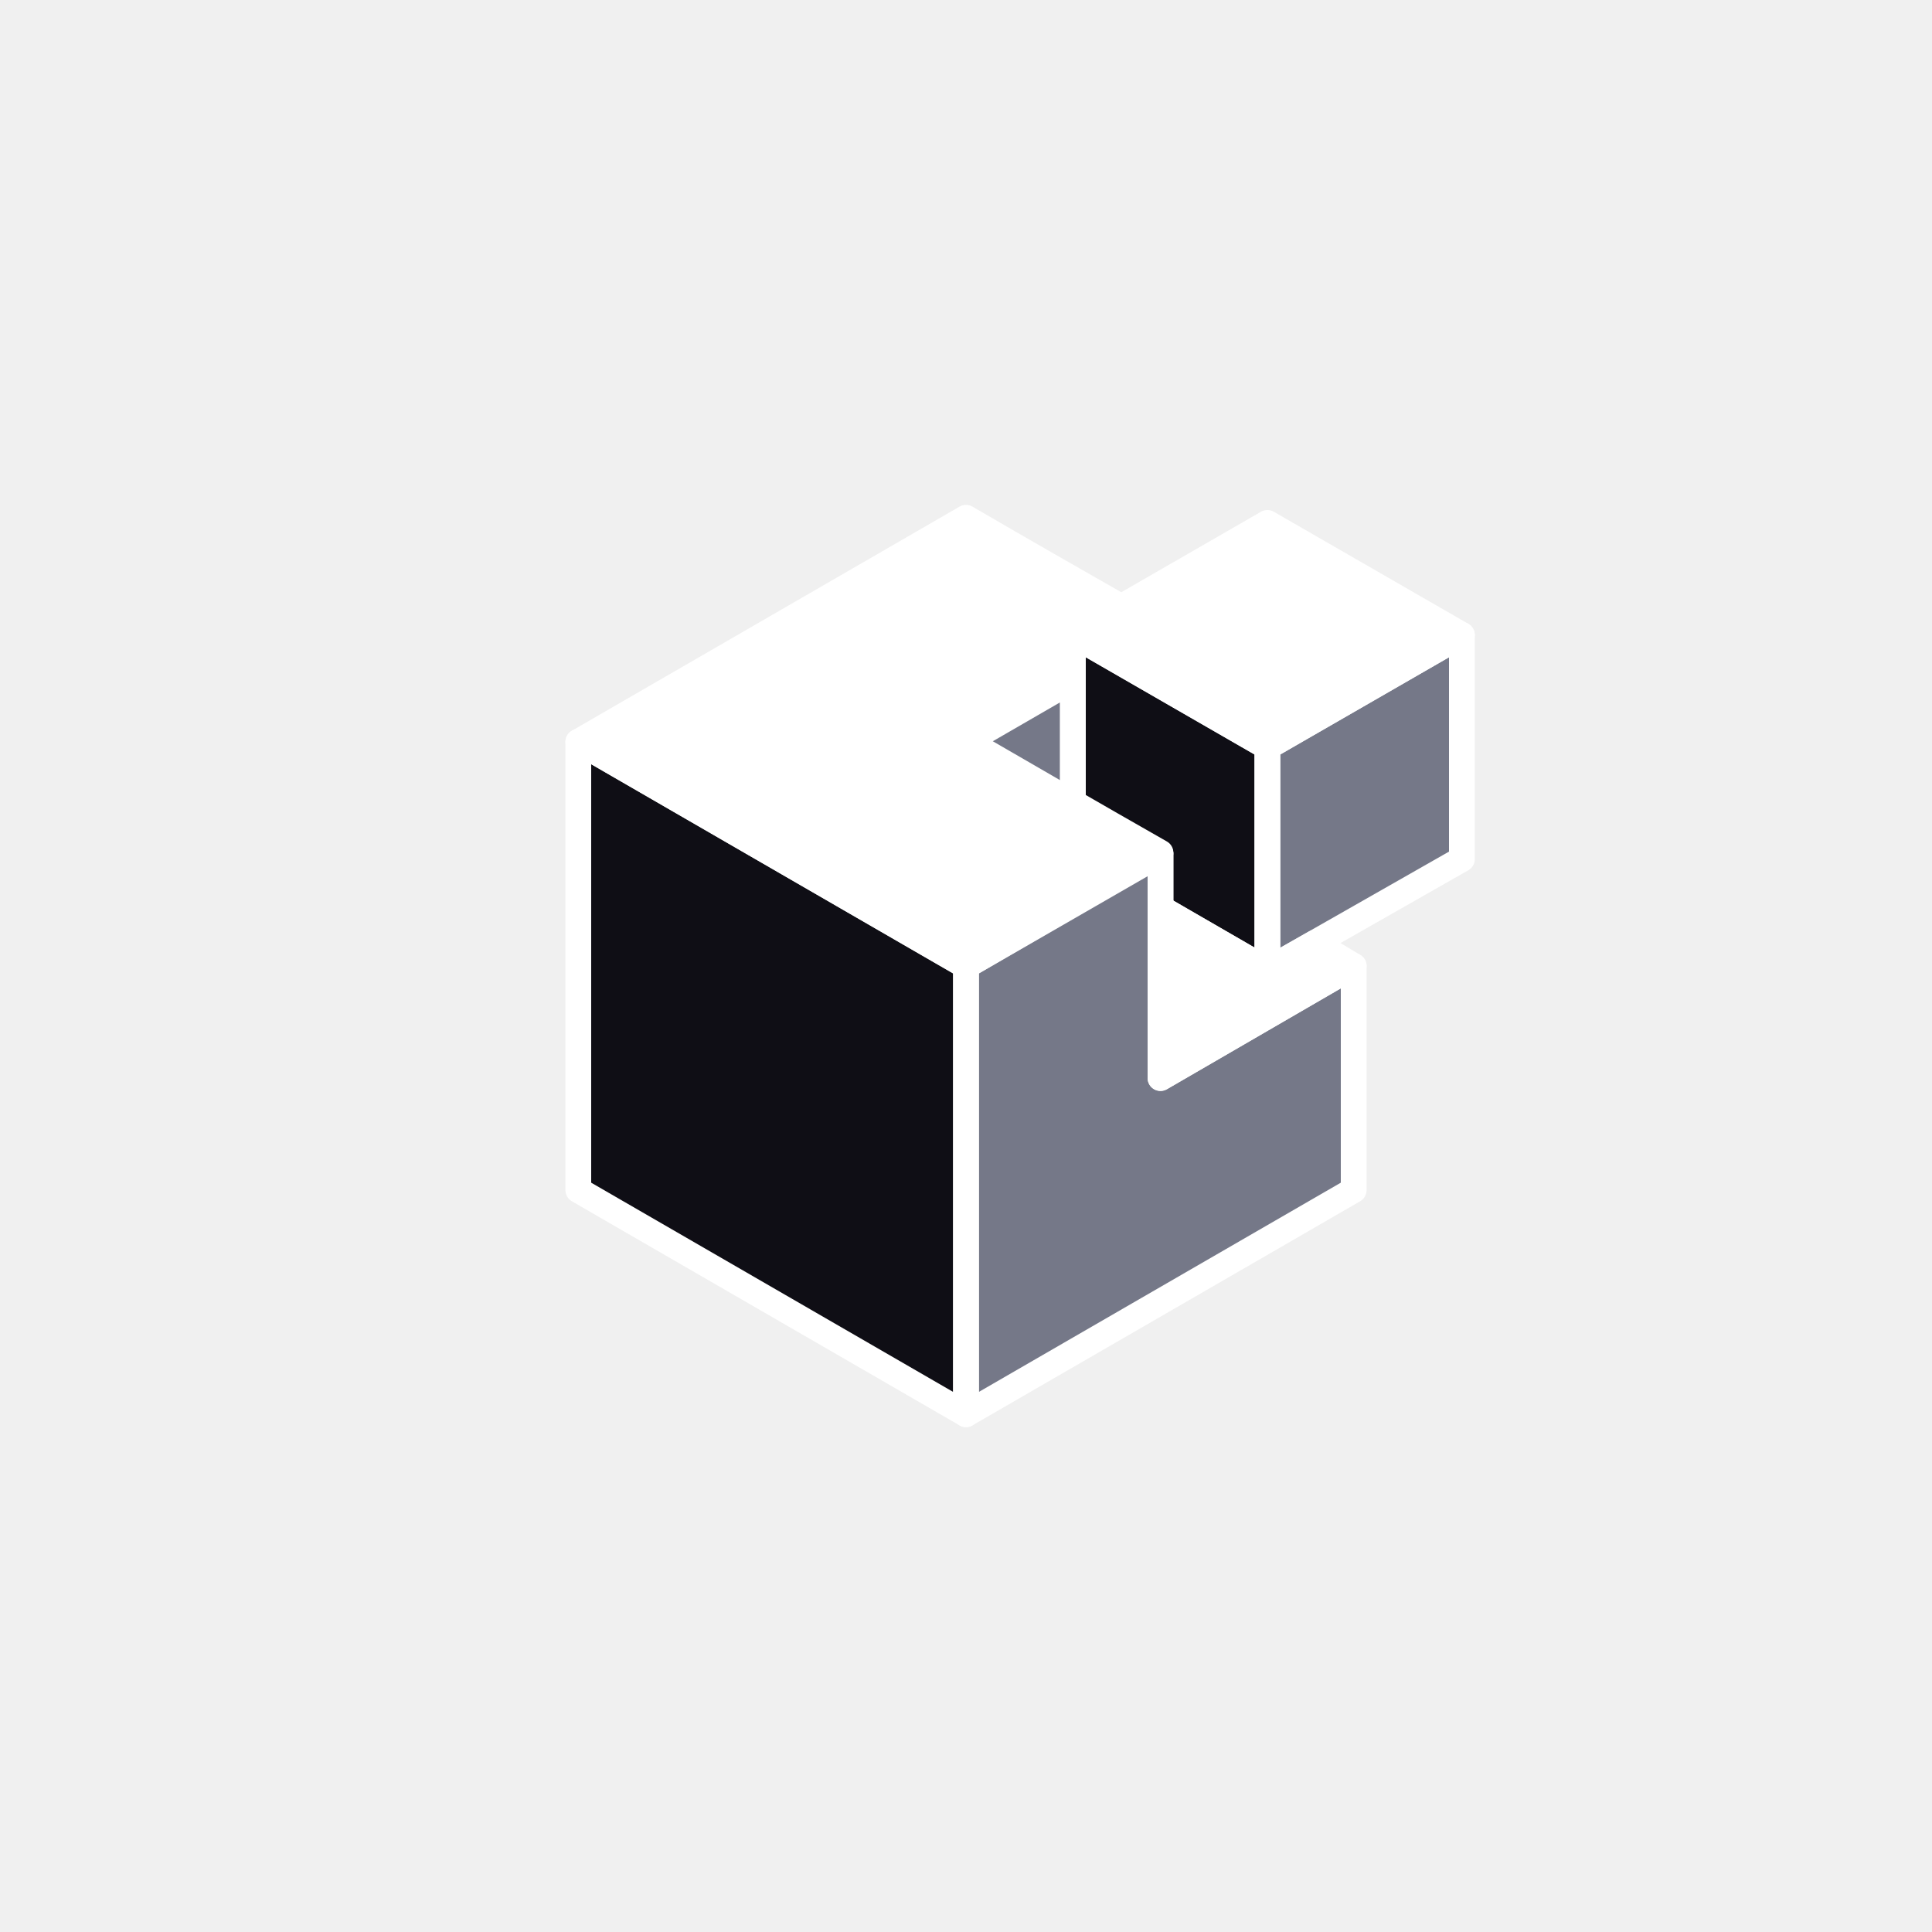
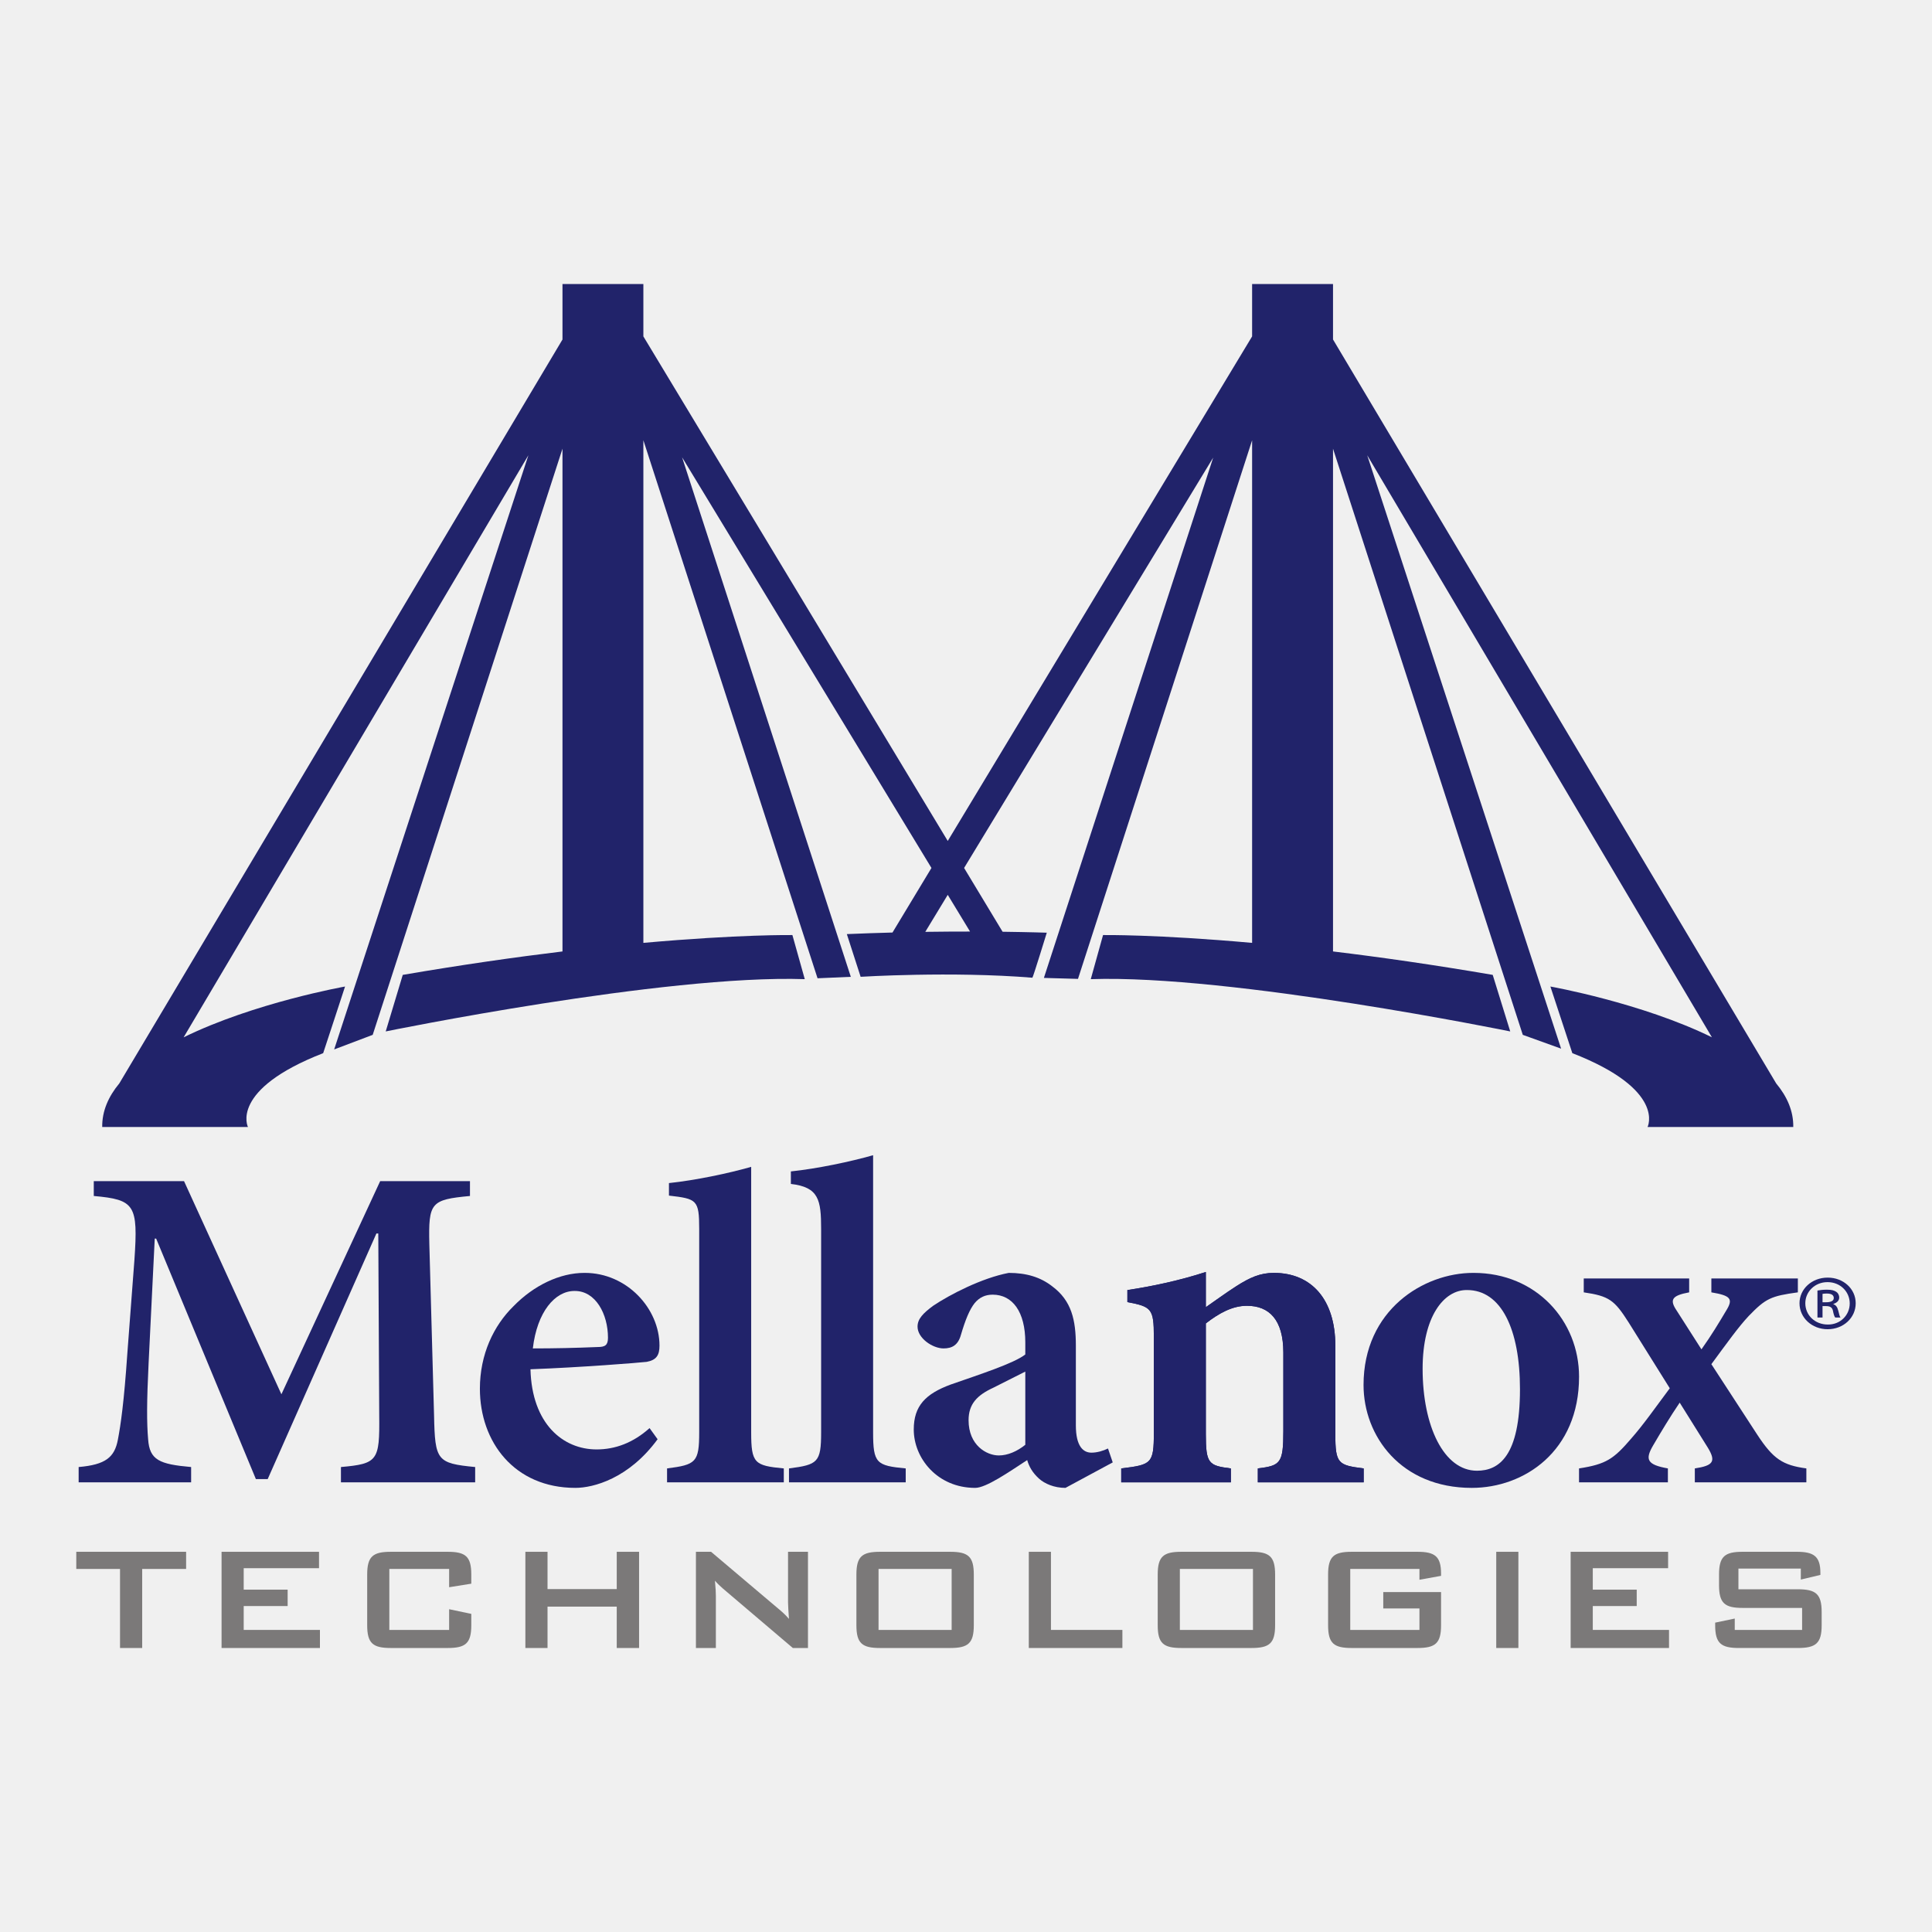
- <svg xmlns="http://www.w3.org/2000/svg" version="1.1" id="Layer_1" x="0px" y="0px" viewBox="0 0 150 150" style="enable-background:new 0 0 150 150;" xml:space="preserve">
-   <style type="text/css">
- 	.st0{fill:#FFFFFF;}
- 	.st1{fill:#757888;}
- 	.st2{fill:#0F0E15;}
- 	.st3{fill:none;stroke:#FFFFFF;stroke-width:2;stroke-linecap:round;stroke-linejoin:round;stroke-miterlimit:10;}
- </style>
-   <g>
-     <g>
-       <polygon class="st0" points="105.1,75 102.1,73.2 98.4,75.3 90.1,70.5 90.1,83.7   " />
-       <polygon class="st1" points="83.3,52.8 83.3,62.4 75,57.6   " />
-       <polygon class="st2" points="44.9,92.4 44.9,57.6 75,75 75,109.8   " />
-       <polygon class="st0" points="83.3,49.3 98.4,40.6 113.5,49.3 98.4,58   " />
-       <polygon class="st2" points="90.1,66.3 83.3,62.4 83.3,49.3 98.4,58 98.4,75.3 90.1,70.5   " />
-       <polygon class="st1" points="113.5,66.7 113.5,49.3 98.4,58 98.4,75.3   " />
-       <path class="st0" d="M44.9,57.6L75,40.2c3.4,2,12,6.9,12,6.9l-3.7,2.1v3.5c0,0-5.2,3-8.3,4.8c5,2.9,10,5.8,15.1,8.7L75,75    L44.9,57.6z" />
-       <polygon class="st1" points="105.1,75 90.1,83.7 90.1,66.3 75,75 75,109.8 105.1,92.4   " />
-     </g>
-     <g>
-       <polygon class="st3" points="105.1,75 102.1,73.2 98.4,75.3 90.1,70.5 90.1,83.7   " />
-       <polygon class="st3" points="83.3,52.8 83.3,62.4 75,57.6   " />
-       <polygon class="st3" points="44.9,92.4 44.9,57.6 75,75 75,109.8   " />
-       <polygon class="st3" points="83.3,49.3 98.4,40.6 113.5,49.3 98.4,58   " />
-       <polygon class="st3" points="90.1,66.3 83.3,62.4 83.3,49.3 98.4,58 98.4,75.3 90.1,70.5   " />
-       <polygon class="st3" points="113.5,66.7 113.5,49.3 98.4,58 98.4,75.3   " />
-       <path class="st3" d="M44.9,57.6L75,40.2c3.4,2,12,6.9,12,6.9l-3.7,2.1v3.5c0,0-5.2,3-8.3,4.8c5,2.9,10,5.8,15.1,8.7L75,75    L44.9,57.6z" />
-       <polygon class="st3" points="105.1,75 90.1,83.7 90.1,66.3 75,75 75,109.8 105.1,92.4   " />
+ <svg xmlns="http://www.w3.org/2000/svg" viewBox="0 0 566.933 566.933" height="566.933" width="566.933" xml:space="preserve" id="svg2" version="1.1">
+   <defs id="defs6" />
+   <g transform="matrix(1.333333,0,0,-1.333333,0,566.9333)" id="g10">
+     <g transform="scale(0.1)" id="g12">
+       <path id="path14" style="fill:#21236a;fill-opacity:1;fill-rule:nonzero;stroke:none" d="m 2134.9,2201.82 c -29.99,0 -63.1,-0.14 -98.52,-0.66 l 49.44,81.46 z m 1811.78,-430.18 c 0.57,35.21 -13.67,67.13 -37.62,95.97 l -975.32,1637.26 v 122.06 H 2755.68 V 3511.64 L 2085.82,2401.21 1415.95,3511.64 v 115.29 H 1237.93 V 3504.78 L 262.586,1867.61 c -23.906,-28.87 -38.117,-60.76 -37.617,-95.97 h 320.726 c 0,0 -41.445,81.92 165.551,162.54 0.25,0.21 48.149,146.65 48.149,146.65 0,0 -200.028,-35.52 -355.254,-111.79 L 1162.9,3250.1 735.445,1942.37 820.258,1974.48 1237.93,3264.5 V 2158.02 c -103.19,-12.5 -220.74,-29.16 -351.543,-51.57 l -37.5,-124.46 c 0,0 612.983,125.49 922.283,115.06 l -27.23,97.04 c 0,0 -116.05,1.78 -327.99,-17.2 V 3283.14 L 1799.27,2099 l 73.23,3.18 -371.33,1143.35 548.8,-903.76 -85.75,-142.1 c -32.53,-0.9 -66.17,-1.95 -100.48,-3.46 l 30.36,-93.98 c 0,0 199.72,12.52 377.99,-2.01 1.23,-0.12 31.71,99.08 31.71,99.08 0,0 -36.99,1.29 -97.28,2.08 l -84.71,140.39 548.2,903.11 -372.59,-1145.1 75.04,-2.14 383.22,1185.42 V 2176.89 c -211.93,18.98 -328.07,17.2 -328.07,17.2 l -27.02,-97.04 c 309.2,10.43 923.17,-115.06 923.17,-115.06 l -38.53,124.46 c -130.82,22.41 -248.19,39.11 -351.49,51.57 V 3264.5 l 417.65,-1290.02 84.34,-30.38 -426.72,1305.93 758.6,-1280.91 c -155.3,76.19 -355.46,111.71 -355.46,111.71 0,0 48.03,-146.44 48.28,-146.65 207.02,-80.62 165.55,-162.54 165.55,-162.54 h 320.7" />
+       <path id="path16" style="fill:#21236a;fill-opacity:1;fill-rule:nonzero;stroke:none" d="m 750.359,989.68 v 33.63 c 81.149,7.14 85.313,14.28 84.258,113.18 l -2.082,400.77 h -4.152 L 589.152,996.789 H 563.148 L 343.672,1526.04 h -3.121 l -13.508,-274.28 c -4.18,-84.67 -4.18,-131.57 -1.043,-167.27 3.125,-45.87 24.961,-55.04 94.641,-61.18 V 989.68 H 173.094 v 33.63 c 59.277,5.09 79.051,21.41 86.34,60.19 6.23,32.6 13.519,82.6 20.808,189.64 l 15.59,206 c 8.332,121.35 1.043,132.57 -89.445,140.72 v 32.63 h 198.648 l 214.285,-469.06 217.364,469.06 h 197.636 v -32.63 c -86.336,-8.15 -91.511,-14.27 -89.429,-106.03 l 10.398,-377.34 c 2.066,-98.9 6.234,-105.01 90.471,-113.18 V 989.68 H 750.359" />
+       <path id="path18" style="fill:#21236a;fill-opacity:1;fill-rule:nonzero;stroke:none" d="m 1264.21,1410.82 c -42.65,0 -82.18,-45.89 -91.53,-126.45 47.82,0 93.61,1.02 142.51,3.05 16.63,0 22.86,4.1 22.86,20.41 0,52.02 -27.06,102.99 -72.8,102.99 z m 183.06,-326.32 c -63.45,-86.68 -141.46,-107.059 -180.98,-107.059 -134.19,0 -210.13,100.939 -210.13,218.209 0,75.46 30.18,138.7 73.87,181.52 44.71,45.89 101.93,73.42 156.03,73.42 h 1.03 c 92.55,0 164.33,-78.52 164.33,-160.12 0,-20.39 -6.24,-31.61 -28.07,-35.66 -17.69,-2.06 -145.64,-12.26 -255.88,-16.33 3.12,-120.32 71.78,-176.42 145.6,-176.42 40.58,0 80.09,14.27 116.51,46.93 l 17.69,-24.49" />
+       <path id="path20" style="fill:#21236a;fill-opacity:1;fill-rule:nonzero;stroke:none" d="m 1468.08,989.68 v 30.58 c 63.45,8.14 70.73,13.24 70.73,79.55 v 447.47 c 0,64.25 -5.22,66.3 -66.56,73.42 v 27.54 c 58.25,6.12 131.05,21.41 180.97,35.7 v -584.13 c 0,-68.33 7.28,-73.41 71.78,-79.55 v -30.58 h -256.92" />
+       <path id="path22" style="fill:#21236a;fill-opacity:1;fill-rule:nonzero;stroke:none" d="m 1736.42,989.68 v 30.58 c 63.44,8.14 70.73,13.24 70.73,79.55 v 447.47 c 0,64.25 -5.21,91.97 -66.58,99.08 v 27.55 c 58.26,6.11 131.07,21.42 180.99,35.69 v -609.79 c 0,-68.33 7.27,-73.41 71.77,-79.55 v -30.58 h -256.91" />
+       <path id="path24" style="fill:#21236a;fill-opacity:1;fill-rule:nonzero;stroke:none" d="m 2256.51,1233.37 c -19.77,-10.17 -48.9,-24.45 -70.74,-35.67 -35.35,-16.33 -54.1,-35.71 -54.1,-71.38 0,-55.07 39.53,-77.51 66.59,-77.51 19.75,0 40.56,9.19 58.25,23.46 z m 88.41,-255.94 c -24.98,0 -45.79,9.199 -58.26,20.39 -14.55,13.25 -21.84,26.53 -26,40.8 -40.57,-26.52 -90.49,-61.19 -114.42,-61.19 -83.2,0 -135.22,65.25 -135.22,128.49 0,52.02 26.01,78.51 81.14,98.89 61.36,21.44 140.4,46.95 164.35,66.31 v 26.51 c 0,67.3 -28.1,105.04 -71.79,105.04 -16.62,0 -29.13,-6.13 -39.51,-18.38 -11.46,-14.28 -20.81,-37.72 -30.15,-69.32 -6.27,-23.44 -19.79,-30.61 -38.5,-30.61 -23.92,0 -57.2,22.44 -57.2,47.94 0,17.32 12.47,29.57 34.3,45.88 36.42,24.49 107.15,61.18 166.43,72.4 38.5,0 69.7,-9.19 95.7,-29.58 42.65,-31.6 51.99,-74.43 51.99,-130.53 V 1115.1 c 0,-46.93 16.66,-60.16 34.33,-60.16 12.48,0 26.01,4.06 36.4,9.18 l 10.42,-30.61 -104.01,-56.08" />
+       <path id="path26" style="fill:#21236a;fill-opacity:1;fill-rule:nonzero;stroke:none" d="m 2768.25,989.68 v 30.58 c 49.92,6.14 56.16,11.22 56.16,82.6 v 172.34 c 0,72.4 -31.21,102.98 -80.11,102.98 -32.22,0 -61.35,-16.31 -90.47,-38.75 v -243.72 c 0,-65.26 6.23,-69.31 55.11,-75.45 v -30.58 h -241.31 v 30.58 c 66.57,8.14 71.79,10.19 71.79,78.52 v 211.07 c 0,62.21 -5.22,66.31 -58.25,76.48 v 26.52 c 55.11,8.16 116.5,21.43 172.66,39.76 v -77.49 c 20.81,14.28 42.65,30.6 66.57,45.89 30.18,19.38 53.04,29.58 83.21,29.58 83.2,0 135.22,-59.14 135.22,-160.11 v -194.77 c 0,-65.26 6.25,-68.31 62.39,-75.45 v -30.58 h -232.97" />
+       <path id="path28" style="fill:#21236a;fill-opacity:1;fill-rule:nonzero;stroke:none" d="m 3227.68,1412.85 c -49.93,0 -96.75,-58.11 -96.75,-173.34 0,-126.46 46.82,-224.33 119.62,-224.33 48.88,0 94.65,32.6 94.65,179.47 0,132.54 -41.61,218.2 -116.49,218.2 z m 15.61,37.74 c 138.33,0 231.94,-106.07 231.94,-228.44 0,-164.14 -120.67,-244.72 -236.12,-244.72 -156.02,0 -238.19,114.21 -238.19,226.39 0,165.19 132.09,246.77 241.31,246.77 h 1.06" />
+       <path id="path30" style="fill:#21236a;fill-opacity:1;fill-rule:nonzero;stroke:none" d="m 3730.01,989.68 v 30.58 c 40.57,6.14 46.82,15.29 29.13,44.86 l -62.42,99.92 c -20.78,-30.58 -41.59,-65.23 -58.25,-93.79 -18.7,-31.63 -13.49,-42.85 32.26,-50.99 v -30.58 h -195.55 v 30.58 c 59.28,9.19 75.94,20.41 114.41,65.26 27.04,30.58 54.1,69.36 85.3,111.15 l -90.49,144.79 c -31.2,48.97 -42.65,58.16 -98.83,66.3 v 30.58 h 231.98 v -30.58 c -38.5,-7.14 -43.71,-16.31 -27.06,-40.8 l 54.1,-84.64 c 21.84,30.6 39.53,60.16 54.08,84.64 16.66,26.52 10.38,33.66 -32.24,40.8 v 30.58 h 190.35 v -30.58 c -59.31,-8.14 -70.73,-13.26 -108.18,-52.02 -22.89,-24.45 -46.81,-58.1 -82.17,-106.05 l 100.89,-155 c 35.36,-54.02 56.17,-67.29 108.16,-74.43 v -30.58 h -245.47" />
+       <path id="path32" style="fill:#21236a;fill-opacity:1;fill-rule:nonzero;stroke:none" d="m 4011.07,1385.97 h 8 c 8.75,0 16.74,2.2 16.74,9.21 0,5.91 -4,9.98 -15.57,9.98 -4.39,0 -7.16,-0.39 -9.17,-0.77 z m 0,-33.57 h -11.17 v 59.38 c 5.98,1.1 12.77,1.84 21.15,1.84 10.76,0 15.97,-1.84 20.35,-4.78 3.58,-2.2 6.38,-7 6.38,-12.56 0,-7.36 -5.98,-11.79 -12.76,-13.99 v -0.73 c 5.99,-1.85 8.76,-6.66 10.77,-14.4 1.99,-8.85 3.18,-12.54 4.78,-14.76 H 4039 c -1.98,2.22 -3.58,7.36 -5.19,15.49 -1.6,6.66 -5.99,9.62 -15.15,9.62 h -7.59 z m 10.77,77.85 c -27.53,0 -48.66,-21.05 -48.66,-46.48 0,-26.21 21.13,-46.84 49.46,-46.84 27.53,-0.4 48.29,20.63 48.29,46.46 0,25.81 -20.76,46.86 -48.68,46.86 z m 0.8,9.94 c 34.31,0 61.44,-24.72 61.44,-56.42 0,-32.12 -27.13,-57.18 -61.83,-57.18 -34.32,0 -61.85,25.06 -61.85,57.18 0,31.7 27.53,56.42 61.85,56.42 h 0.39" />
+       <path id="path34" style="fill:#7b7979;fill-opacity:1;fill-rule:nonzero;stroke:none" d="m 312.922,625.051 h -48.766 v 173.961 h -96.269 v 37.769 H 409.598 V 799.012 H 312.922 V 625.051" />
+       <path id="path36" style="fill:#7b7979;fill-opacity:1;fill-rule:nonzero;stroke:none" d="M 487.613,836.77 H 702.105 V 800.668 H 536.348 v -47.199 h 96.707 v -36.11 H 536.348 V 664.82 H 704.129 V 625.039 H 487.613 V 836.77" />
+       <path id="path38" style="fill:#7b7979;fill-opacity:1;fill-rule:nonzero;stroke:none" d="M 856.852,799.012 V 664.82 h 131.613 v 45.578 l 48.765,-10.269 v -25.051 c 0,-39.789 -12.6,-50.039 -51.992,-50.039 H 860.109 c -39.421,0 -51.992,10.25 -51.992,50.039 v 111.613 c 0,39.821 12.571,50.079 51.992,50.079 h 125.129 c 39.392,0 51.992,-10.258 51.992,-50.079 v -20.089 l -48.765,-7.821 v 40.231 H 856.852" />
+       <path id="path40" style="fill:#7b7979;fill-opacity:1;fill-rule:nonzero;stroke:none" d="M 1156.27,836.77 H 1205 v -82.071 h 152.35 v 82.071 h 49.16 V 625.039 h -49.16 v 91.063 H 1205 v -91.063 h -48.73 V 836.77" />
+       <path id="path42" style="fill:#7b7979;fill-opacity:1;fill-rule:nonzero;stroke:none" d="m 1531.62,836.77 h 33.31 L 1712.4,712.031 c 8.52,-6.992 16.66,-14.351 23.96,-22.972 -1.22,17.632 -2.02,29.953 -2.02,36.519 V 836.77 h 43.88 V 625.039 h -33.34 l -153.95,130.902 c -6.08,5.317 -11.77,10.661 -17.46,17.227 1.61,-16.438 2.03,-27.5 2.03,-33.656 V 625.039 h -43.88 V 836.77" />
+       <path id="path44" style="fill:#7b7979;fill-opacity:1;fill-rule:nonzero;stroke:none" d="M 2094.41,799.012 H 1933.53 V 664.82 h 160.88 z m -157.62,37.758 h 154.36 c 39.42,0 52.02,-10.258 52.02,-50.079 V 675.078 c 0,-39.789 -12.6,-50.039 -52.02,-50.039 h -154.36 c -39.42,0 -51.99,10.25 -51.99,50.039 v 111.613 c 0,39.821 12.57,50.079 51.99,50.079" />
+       <path id="path46" style="fill:#7b7979;fill-opacity:1;fill-rule:nonzero;stroke:none" d="m 2264.21,836.77 h 48.75 V 664.82 h 157.23 V 625.039 H 2264.21 V 836.77" />
+       <path id="path48" style="fill:#7b7979;fill-opacity:1;fill-rule:nonzero;stroke:none" d="M 2757.55,799.012 H 2596.67 V 664.82 h 160.88 z m -157.63,37.758 h 154.38 c 39.42,0 52,-10.258 52,-50.079 V 675.078 c 0,-39.789 -12.58,-50.039 -52,-50.039 h -154.38 c -39.42,0 -51.99,10.25 -51.99,50.039 v 111.613 c 0,39.821 12.57,50.079 51.99,50.079" />
+       <path id="path50" style="fill:#7b7979;fill-opacity:1;fill-rule:nonzero;stroke:none" d="M 2971.65,799.012 V 664.82 h 152.32 v 47.211 h -79.64 v 36.09 h 127.18 v -73.043 c 0,-39.789 -12.58,-50.039 -52,-50.039 H 2974.9 c -39.42,0 -51.99,10.25 -51.99,50.039 v 111.613 c 0,39.821 12.57,50.079 51.99,50.079 h 144.61 c 38.17,0 52,-9.872 52,-48.032 v -4.91 l -47.54,-8.609 v 23.793 h -152.32" />
+       <path id="path52" style="fill:#7b7979;fill-opacity:1;fill-rule:nonzero;stroke:none" d="m 3292.97,836.77 h 48.74 V 625.039 h -48.74 V 836.77" />
+       <path id="path54" style="fill:#7b7979;fill-opacity:1;fill-rule:nonzero;stroke:none" d="m 3456.72,836.77 h 214.49 v -36.102 h -165.75 v -47.199 h 96.68 v -36.11 h -96.68 V 664.82 h 167.75 V 625.039 H 3456.72 V 836.77" />
+       <path id="path56" style="fill:#7b7979;fill-opacity:1;fill-rule:nonzero;stroke:none" d="m 3825.99,799.84 v -45.559 h 130.79 c 39.42,0 52.39,-10.25 52.39,-50.043 V 675.09 c 0,-39.809 -12.97,-50.039 -52.39,-50.039 h -129.59 c -39.42,0 -52.4,10.23 -52.4,50.039 v 5.762 l 43.09,9.007 V 664.82 h 148.25 v 48.43 H 3835.3 c -39.36,0 -51.99,10.281 -51.99,50.07 v 23.36 c 0,39.832 12.63,50.101 51.99,50.101 h 119.07 c 37.37,0 51.99,-9.871 51.99,-46.39 v -4.5 l -43.07,-10.27 v 24.219 h -137.3" />
+       <path id="path58" style="fill:#21236a;fill-opacity:1;fill-rule:nonzero;stroke:none" d="m 2768.25,989.68 v 30.58 c 49.92,6.14 56.16,11.22 56.16,82.6 v 172.34 c 0,72.4 -31.21,102.98 -80.11,102.98 -32.22,0 -61.35,-16.31 -90.47,-38.75 v -243.72 c 0,-65.26 6.23,-69.31 55.11,-75.45 v -30.58 h -241.31 v 30.58 c 66.57,8.14 71.79,10.19 71.79,78.52 v 211.07 c 0,62.21 -5.22,66.31 -58.25,76.48 v 26.52 c 55.11,8.16 116.5,21.43 172.66,39.76 v -77.49 c 20.81,14.28 42.65,30.6 66.57,45.89 30.18,19.38 53.04,29.58 83.21,29.58 83.2,0 135.22,-59.14 135.22,-160.11 v -194.77 c 0,-65.26 6.25,-68.31 62.39,-75.45 v -30.58 h -232.97" />
    </g>
  </g>
</svg>
